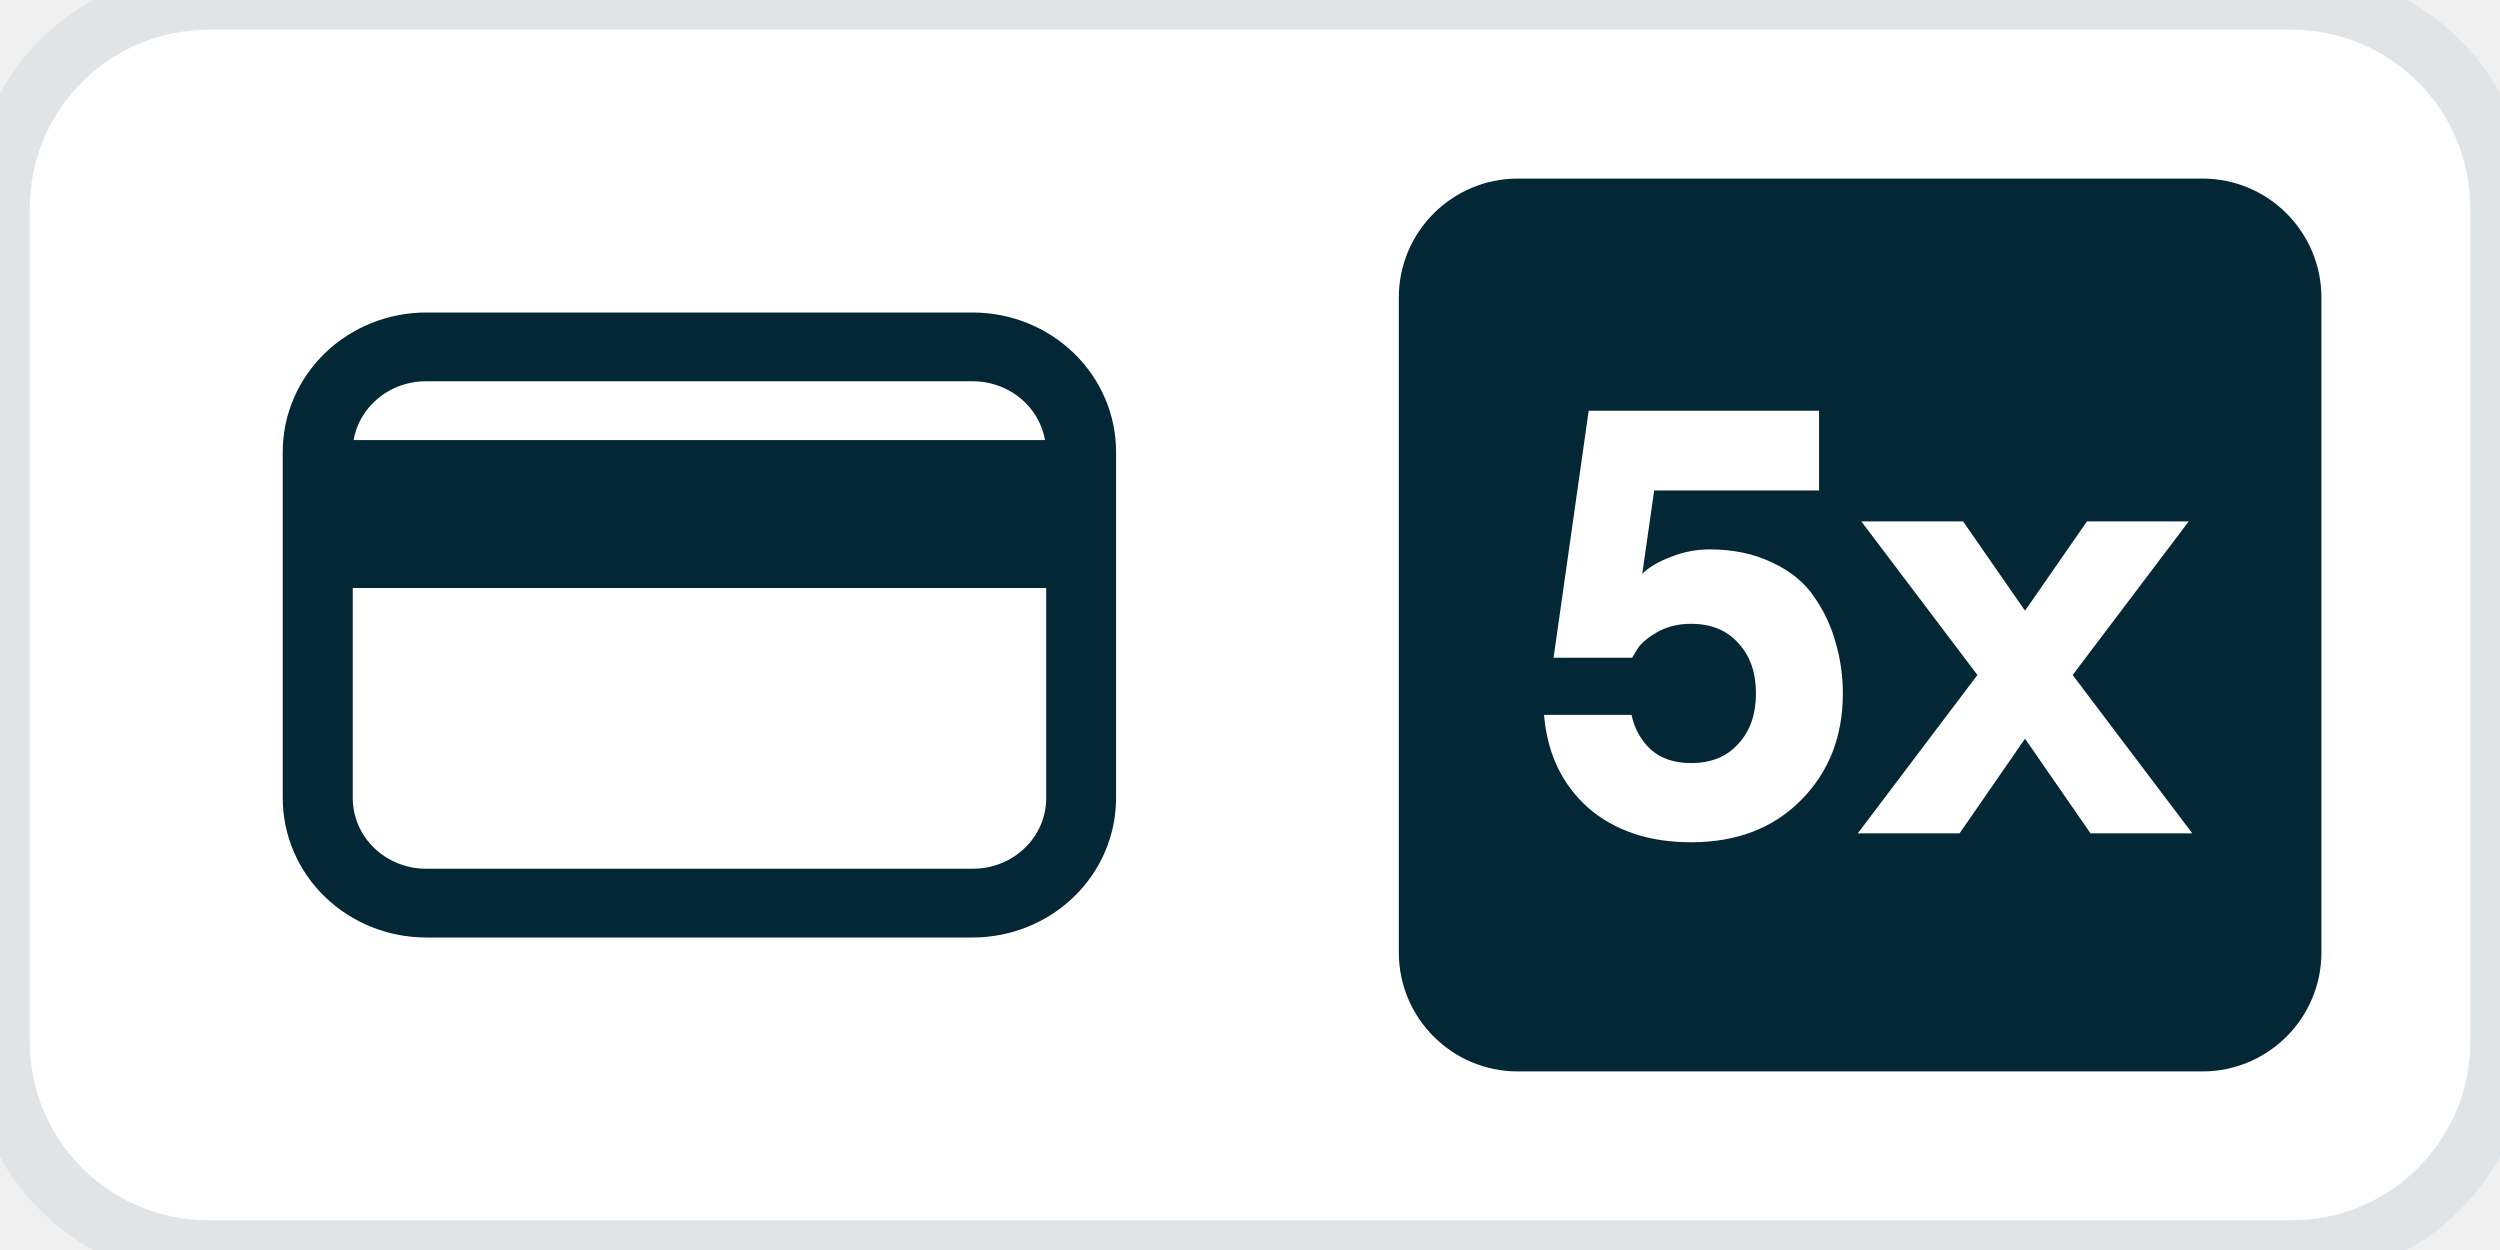
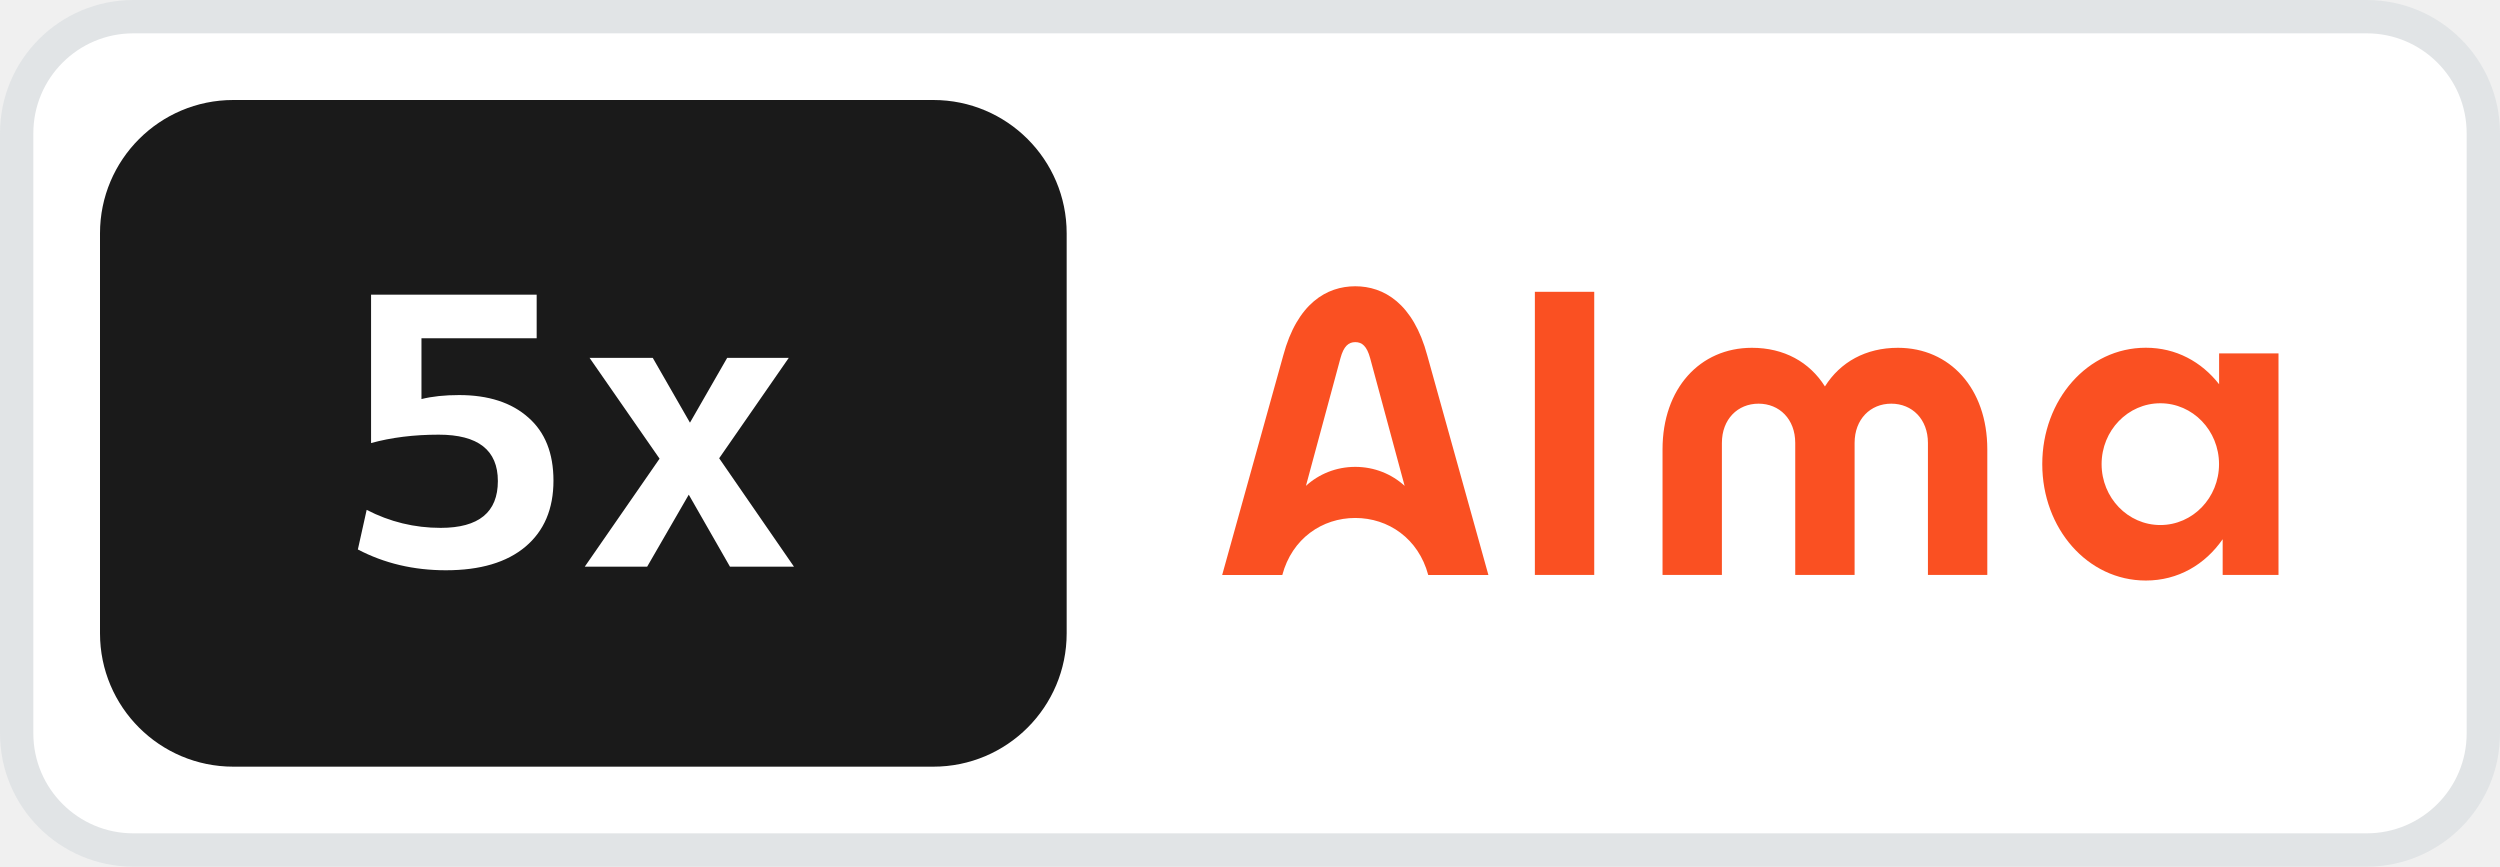
- <svg xmlns="http://www.w3.org/2000/svg" width="84" height="42" viewBox="0 0 84 42" fill="none">
-   <path d="M0 7C0 3.134 3.134 0 7 0H77C80.866 0 84 3.134 84 7V35C84 38.866 80.866 42 77 42H7C3.134 42 0 38.866 0 35V7Z" fill="white" />
-   <path d="M32.686 11H14.314C13.169 11.002 12.071 11.444 11.262 12.229C10.453 13.014 9.999 14.078 10 15.188V26.812C9.999 27.922 10.453 28.986 11.262 29.771C12.071 30.556 13.169 30.998 14.314 31H32.686C33.831 30.998 34.929 30.556 35.738 29.771C36.547 28.986 37.001 27.922 37 26.812V15.188C37.001 14.078 36.547 13.014 35.738 12.229C34.929 11.444 33.831 11.002 32.686 11ZM14.314 12.311H32.686C33.075 12.311 33.461 12.386 33.821 12.531C34.18 12.675 34.507 12.887 34.782 13.155C35.057 13.422 35.275 13.739 35.423 14.088C35.572 14.437 35.648 14.81 35.647 15.188V15.287H11.347V15.188C11.346 14.81 11.422 14.436 11.571 14.086C11.72 13.737 11.938 13.42 12.214 13.153C12.49 12.885 12.817 12.673 13.177 12.529C13.538 12.384 13.924 12.31 14.314 12.311ZM32.686 29.689H14.314C13.925 29.689 13.539 29.614 13.179 29.469C12.82 29.325 12.493 29.113 12.218 28.845C11.943 28.578 11.725 28.261 11.577 27.912C11.428 27.563 11.352 27.19 11.353 26.812V19.256H35.653V26.812C35.654 27.19 35.578 27.564 35.429 27.913C35.28 28.263 35.062 28.58 34.786 28.847C34.51 29.115 34.183 29.327 33.823 29.471C33.462 29.616 33.076 29.69 32.686 29.689Z" fill="#042736" stroke="#042736" />
-   <rect x="47" y="6" width="31" height="30" rx="4" fill="#042736" />
-   <path d="M52.2 22.1L53.38 13.8H61.12V16.48H55.58L55.18 19.28C55.393 19.067 55.707 18.88 56.12 18.72C56.547 18.547 56.987 18.46 57.44 18.46C58.24 18.46 58.94 18.607 59.54 18.9C60.153 19.18 60.627 19.567 60.96 20.06C61.293 20.54 61.533 21.053 61.68 21.6C61.84 22.147 61.92 22.713 61.92 23.3C61.92 24.753 61.447 25.953 60.5 26.9C59.567 27.833 58.34 28.3 56.82 28.3C55.407 28.3 54.253 27.913 53.36 27.14C52.48 26.353 51.987 25.313 51.88 24.02H54.82C54.913 24.473 55.127 24.86 55.46 25.18C55.807 25.487 56.26 25.64 56.82 25.64C57.487 25.64 58.013 25.427 58.4 25C58.8 24.573 59 24.007 59 23.3C59 22.593 58.8 22.027 58.4 21.6C58.013 21.173 57.487 20.96 56.82 20.96C56.393 20.96 56.013 21.053 55.68 21.24C55.36 21.427 55.14 21.613 55.02 21.8L54.84 22.1H52.2ZM73.541 17.52L69.641 22.68L73.661 28H70.241L68.041 24.82L65.841 28H62.421L66.441 22.68L62.541 17.52H65.961L68.041 20.52L70.121 17.52H73.541Z" fill="white" />
-   <path d="M7 1H77V-1H7V1ZM83 7V35H85V7H83ZM77 41H7V43H77V41ZM1 35V7H-1V35H1ZM7 41C3.686 41 1 38.314 1 35H-1C-1 39.418 2.582 43 7 43V41ZM83 35C83 38.314 80.314 41 77 41V43C81.418 43 85 39.418 85 35H83ZM77 1C80.314 1 83 3.686 83 7H85C85 2.582 81.418 -1 77 -1V1ZM7 -1C2.582 -1 -1 2.582 -1 7H1C1 3.686 3.686 1 7 1V-1Z" fill="#E1E4E6" />
+ <svg xmlns="http://www.w3.org/2000/svg" width="75" height="26" viewBox="0 0 75 26" fill="none">
+   <rect x="0.5" y="0.5" width="74" height="25" rx="3.5" fill="white" />
+   <rect x="3" y="3" width="29" height="20" rx="4" fill="#1A1A1A" />
+   <path d="M13.22 15.836C14.364 15.836 14.936 15.368 14.936 14.432C14.936 13.504 14.344 13.04 13.16 13.04C12.416 13.04 11.74 13.124 11.132 13.292V8.84H16.1V10.148H12.644V11.972C12.964 11.892 13.34 11.852 13.772 11.852C14.652 11.852 15.344 12.076 15.848 12.524C16.352 12.964 16.604 13.596 16.604 14.42C16.604 15.268 16.324 15.928 15.764 16.4C15.204 16.872 14.408 17.108 13.376 17.108C12.408 17.108 11.528 16.9 10.736 16.484L11 15.296C11.696 15.656 12.436 15.836 13.22 15.836ZM19.415 17H17.543L19.787 13.76L17.687 10.736H19.583L20.699 12.68L21.815 10.736H23.663L21.575 13.748L23.819 17H21.899L20.663 14.84L19.415 17Z" fill="white" />
+   <path d="M66.573 10.601V11.527C66.046 10.853 65.282 10.432 64.375 10.432C62.625 10.432 61.268 11.995 61.268 13.924C61.268 15.853 62.625 17.416 64.375 17.416C65.346 17.416 66.153 16.935 66.68 16.177V17.249H68.355V10.601H66.573ZM64.81 15.751C63.837 15.751 63.048 14.933 63.048 13.924C63.048 12.915 63.837 12.098 64.81 12.098C65.783 12.098 66.571 12.915 66.571 13.924C66.571 14.933 65.783 15.751 64.81 15.751ZM46.046 8.755H47.827V17.248H46.046V8.755ZM49.876 13.48C49.876 11.652 51 10.434 52.557 10.434C53.523 10.434 54.287 10.862 54.748 11.593C55.209 10.862 55.972 10.434 56.938 10.434C58.495 10.434 59.619 11.652 59.619 13.48V17.249H57.838V13.288C57.838 12.575 57.364 12.11 56.738 12.11C56.112 12.11 55.638 12.576 55.638 13.288V17.249H53.857V13.288C53.857 12.575 53.383 12.11 52.757 12.11C52.131 12.11 51.657 12.576 51.657 13.288V17.249H49.876V13.48ZM42.82 10.67C42.398 9.093 41.507 8.588 40.658 8.588C39.809 8.588 38.917 9.093 38.496 10.67L36.665 17.25H38.469C38.763 16.151 39.669 15.539 40.658 15.539C41.647 15.539 42.553 16.152 42.847 17.25H44.652L42.82 10.67ZM40.658 14.006C40.083 14.006 39.563 14.223 39.178 14.576L40.213 10.747C40.312 10.381 40.459 10.264 40.659 10.264C40.859 10.264 41.006 10.381 41.105 10.747L42.139 14.576C41.755 14.223 41.233 14.006 40.658 14.006Z" fill="#FA5022" />
+   <rect x="0.5" y="0.5" width="74" height="25" rx="3.5" stroke="#E1E4E6" />
</svg>
